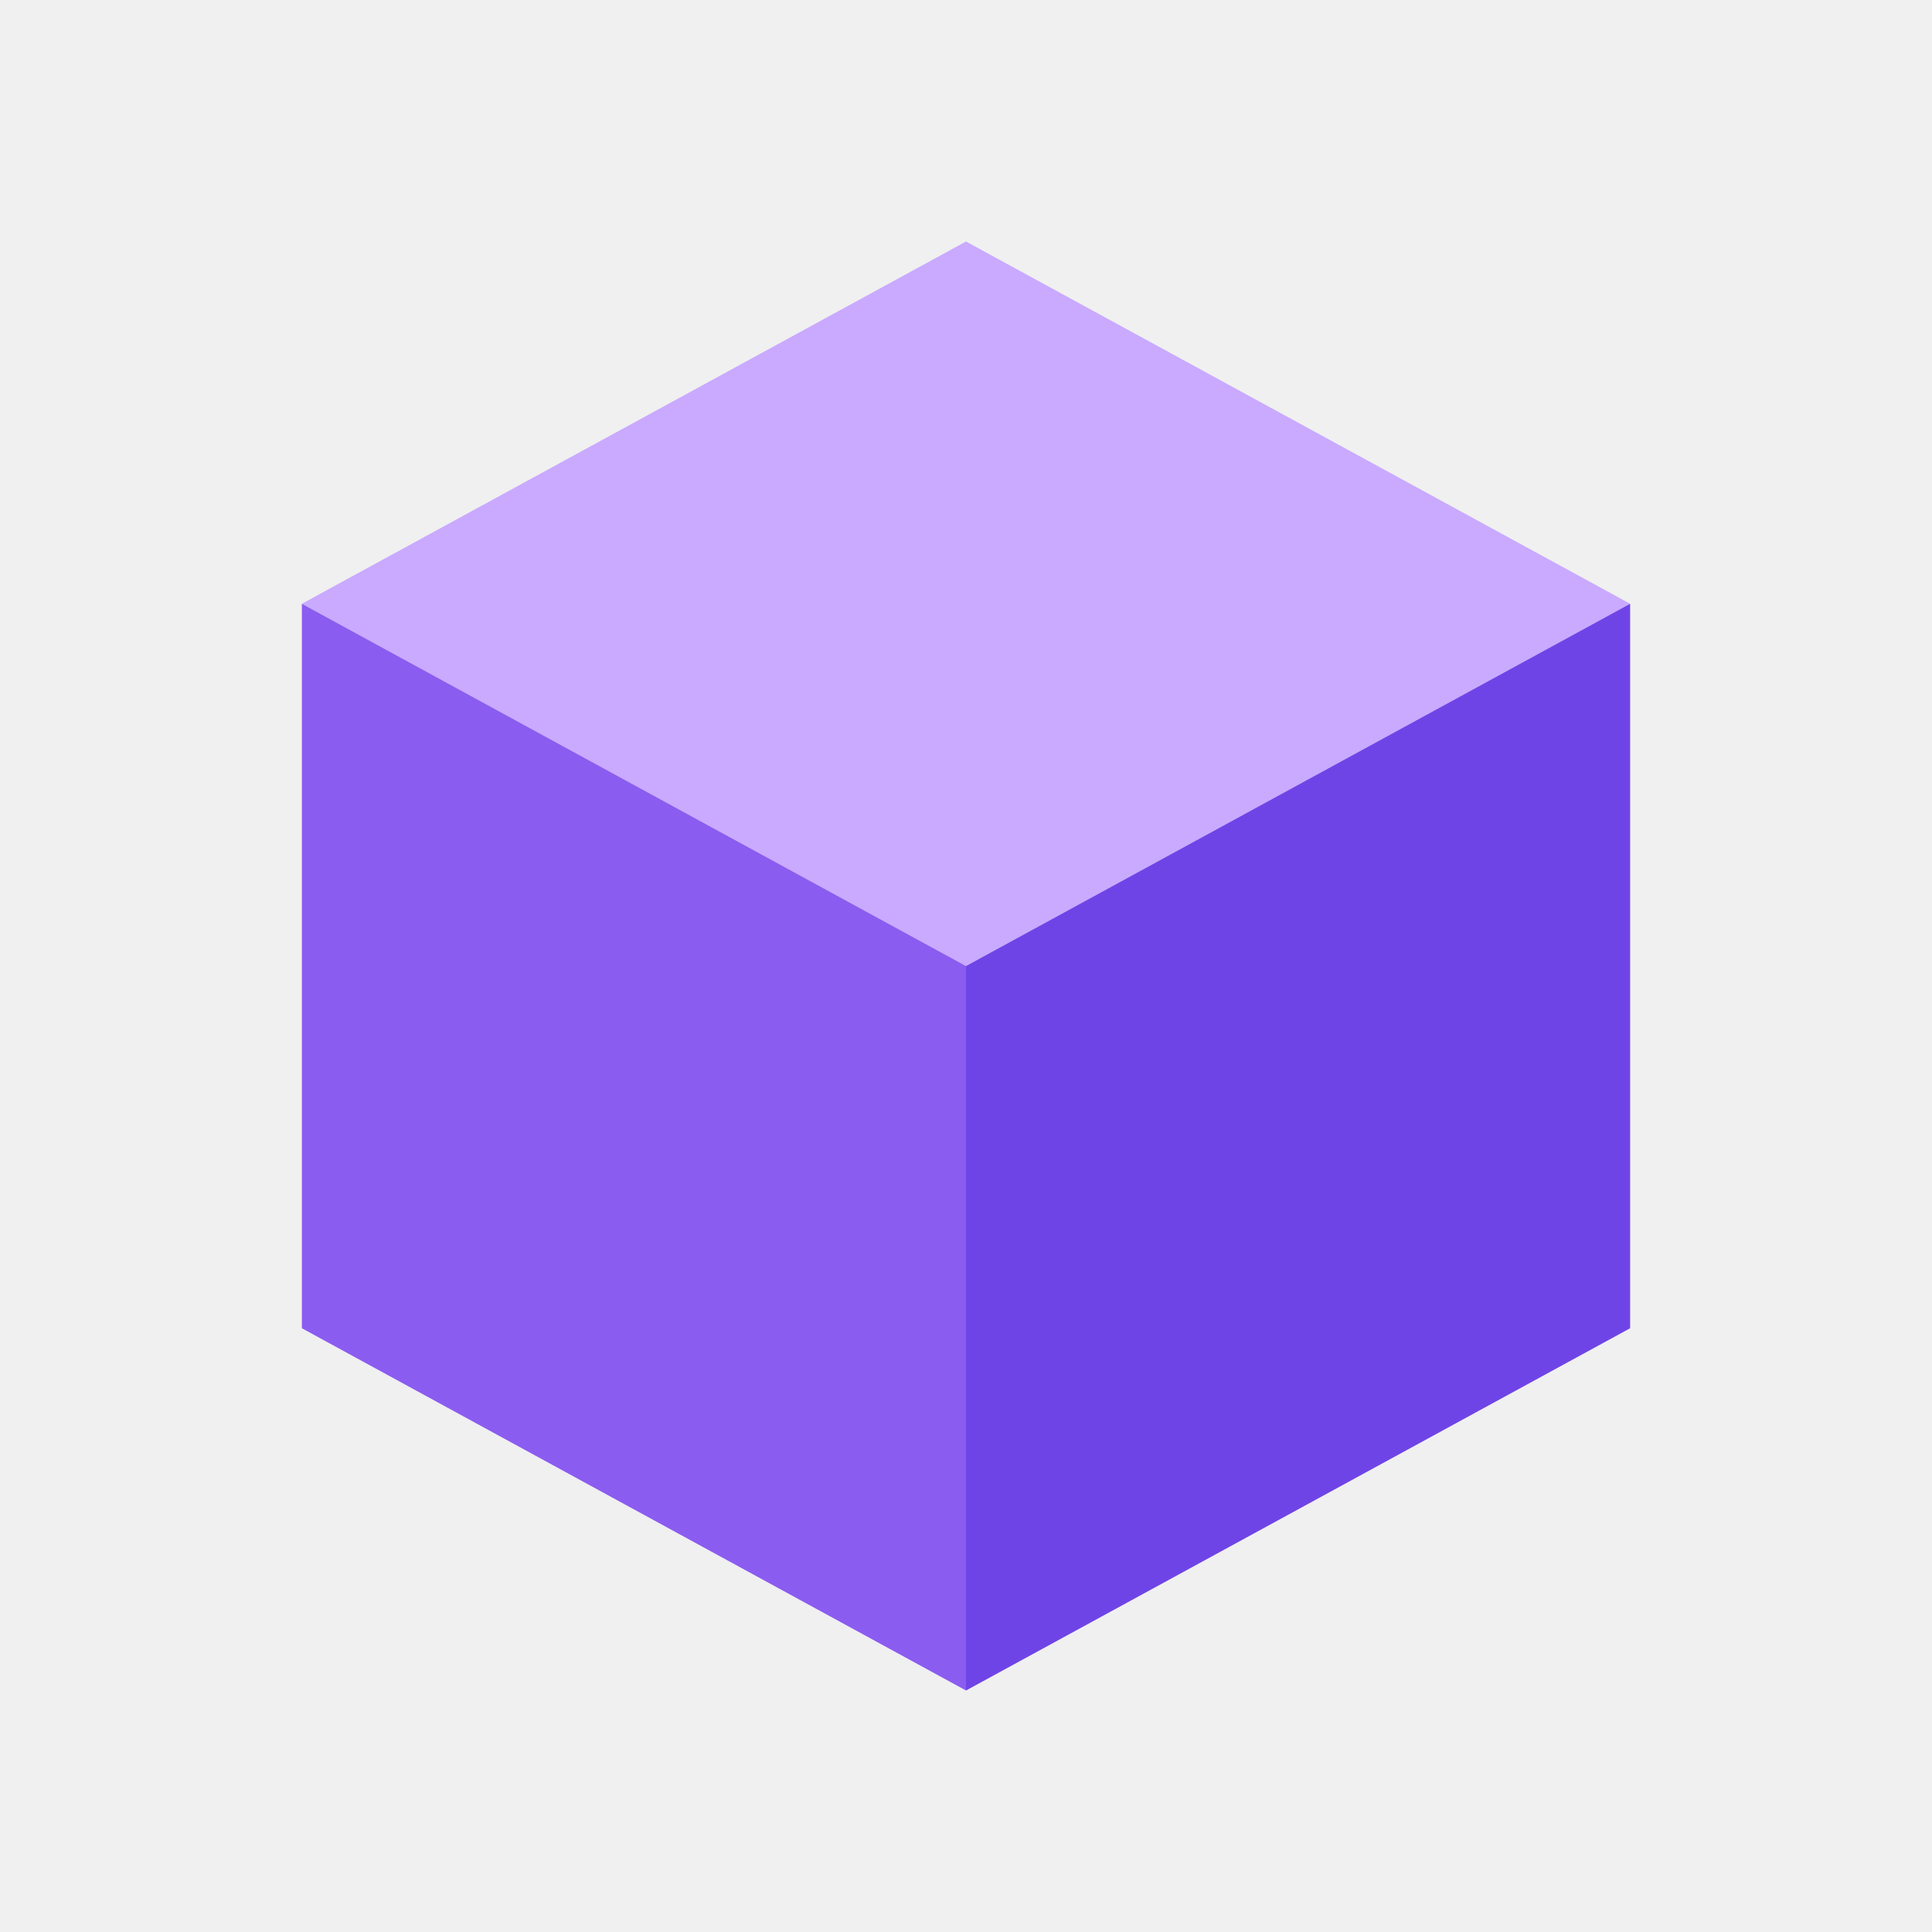
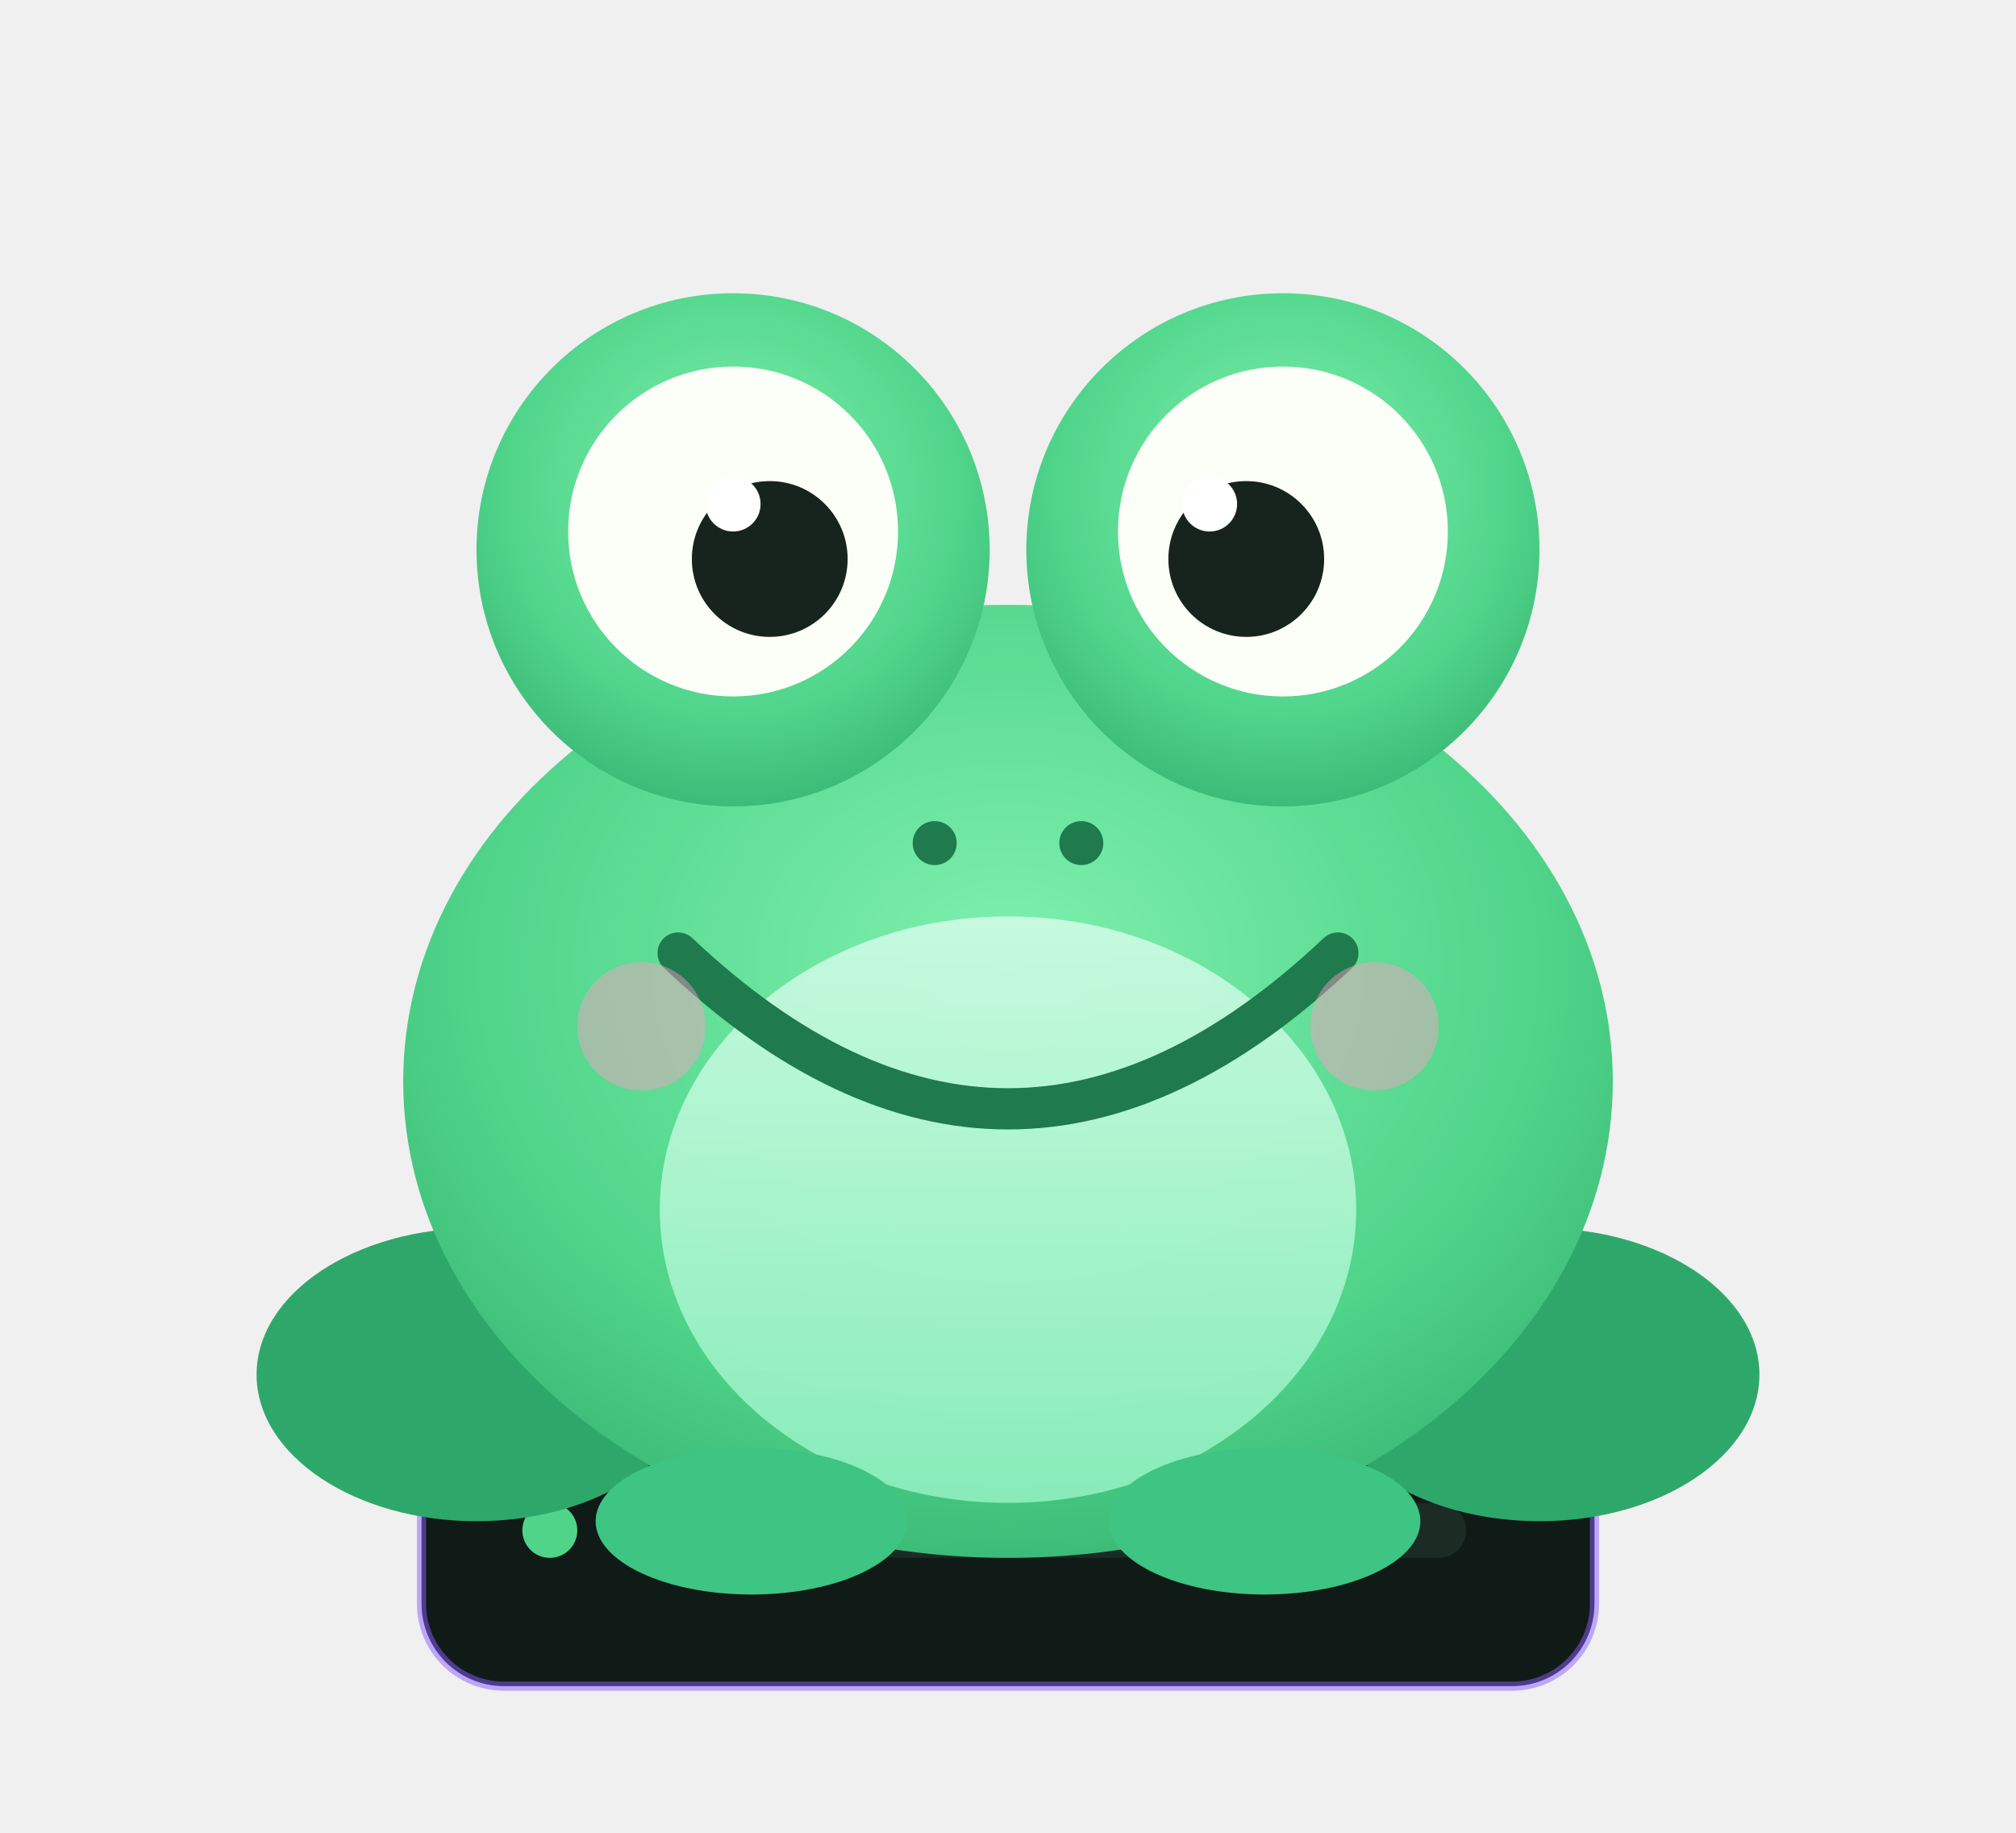
- <svg xmlns="http://www.w3.org/2000/svg" viewBox="0 0 32 32">
-   <path d="M16 4 27 10 16 16 5 10Z" fill="#c9aaff" />
-   <path d="M5 10 16 16 16 28 5 22Z" fill="#8b5cf0" />
-   <path d="M27 10 16 16 16 28 27 22Z" fill="#6f44e6" />
+ <svg xmlns="http://www.w3.org/2000/svg" viewBox="0 0 220 200">
+   <defs>
+     <radialGradient id="body" cx="50%" cy="38%" r="75%">
+       <stop offset="0%" stop-color="#7ff0ae" />
+       <stop offset="60%" stop-color="#4fd48a" />
+       <stop offset="100%" stop-color="#2ea86a" />
+     </radialGradient>
+     <linearGradient id="belly" x1="0" y1="0" x2="0" y2="1">
+       <stop offset="0%" stop-color="#cffbe4" />
+       <stop offset="100%" stop-color="#8ff0bf" />
+     </linearGradient>
+   </defs>
+   <g>
+     <rect x="46" y="150" width="128" height="34" rx="9" fill="#101a16" stroke="#8b5cff" stroke-opacity=".5" />
+     <circle cx="60" cy="167" r="3" fill="#4fd48a" />
+     <circle cx="72" cy="167" r="3" fill="#b48bff" />
+     <rect x="86" y="164" width="74" height="6" rx="3" fill="#1c2c25" />
+   </g>
+   <ellipse cx="52" cy="150" rx="24" ry="16" fill="#2ea86a" />
+   <ellipse cx="168" cy="150" rx="24" ry="16" fill="#2ea86a" />
+   <ellipse cx="110" cy="118" rx="66" ry="52" fill="url(#body)" />
+   <ellipse cx="110" cy="132" rx="38" ry="32" fill="url(#belly)" opacity=".9" />
+   <g fill="#3ec483">
+     <ellipse cx="82" cy="166" rx="17" ry="8" />
+     <ellipse cx="138" cy="166" rx="17" ry="8" />
+     <circle cx="70" cy="166" r="4" />
+     <circle cx="80" cy="169" r="4" />
+     <circle cx="90" cy="166" r="4" />
+     <circle cx="130" cy="166" r="4" />
+     <circle cx="140" cy="169" r="4" />
+     <circle cx="150" cy="166" r="4" />
+   </g>
+   <circle cx="80" cy="60" r="28" fill="url(#body)" />
+   <circle cx="140" cy="60" r="28" fill="url(#body)" />
+   <circle cx="80" cy="58" r="18" fill="#fbfff7" />
+   <circle cx="140" cy="58" r="18" fill="#fbfff7" />
+   <circle cx="84" cy="61" r="8.5" fill="#16241d" />
+   <circle cx="136" cy="61" r="8.5" fill="#16241d" />
+   <circle cx="80" cy="55" r="3" fill="#fff" />
+   <circle cx="132" cy="55" r="3" fill="#fff" />
+   <circle cx="102" cy="92" r="2.4" fill="#1f7a4e" />
+   <circle cx="118" cy="92" r="2.4" fill="#1f7a4e" />
+   <path d="M74 104 Q110 138 146 104" fill="none" stroke="#1f7a4e" stroke-width="4.5" stroke-linecap="round" />
+   <circle cx="70" cy="112" r="7" fill="#ff9ec4" opacity=".45" />
+   <circle cx="150" cy="112" r="7" fill="#ff9ec4" opacity=".45" />
</svg>
